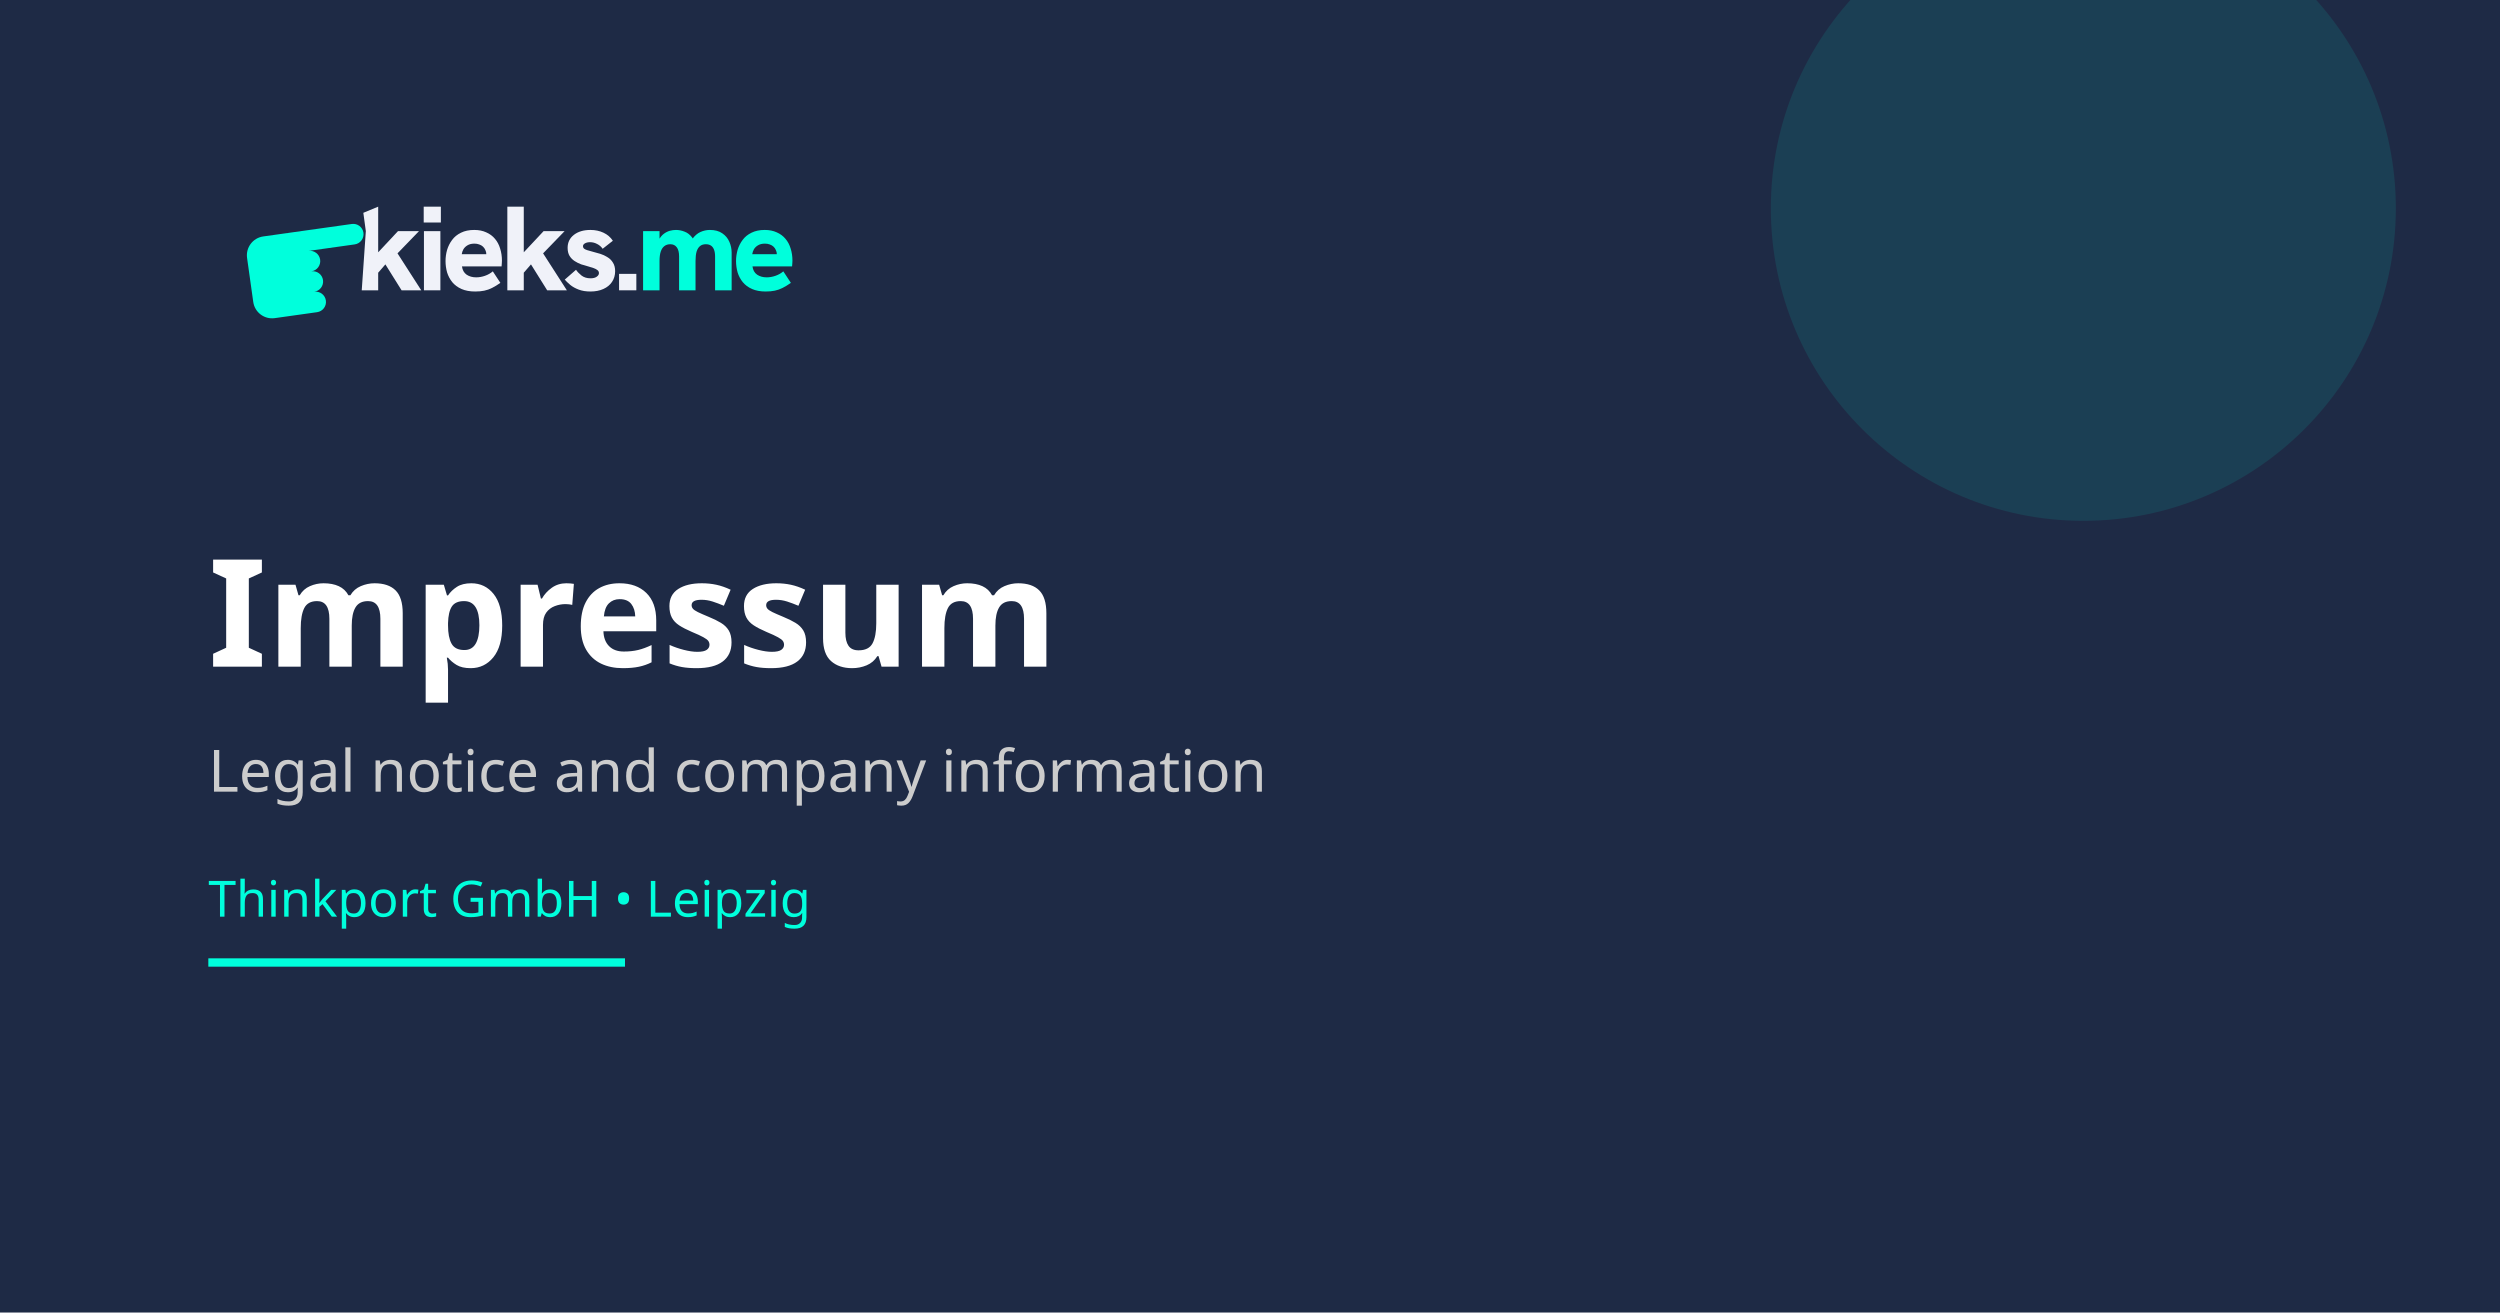
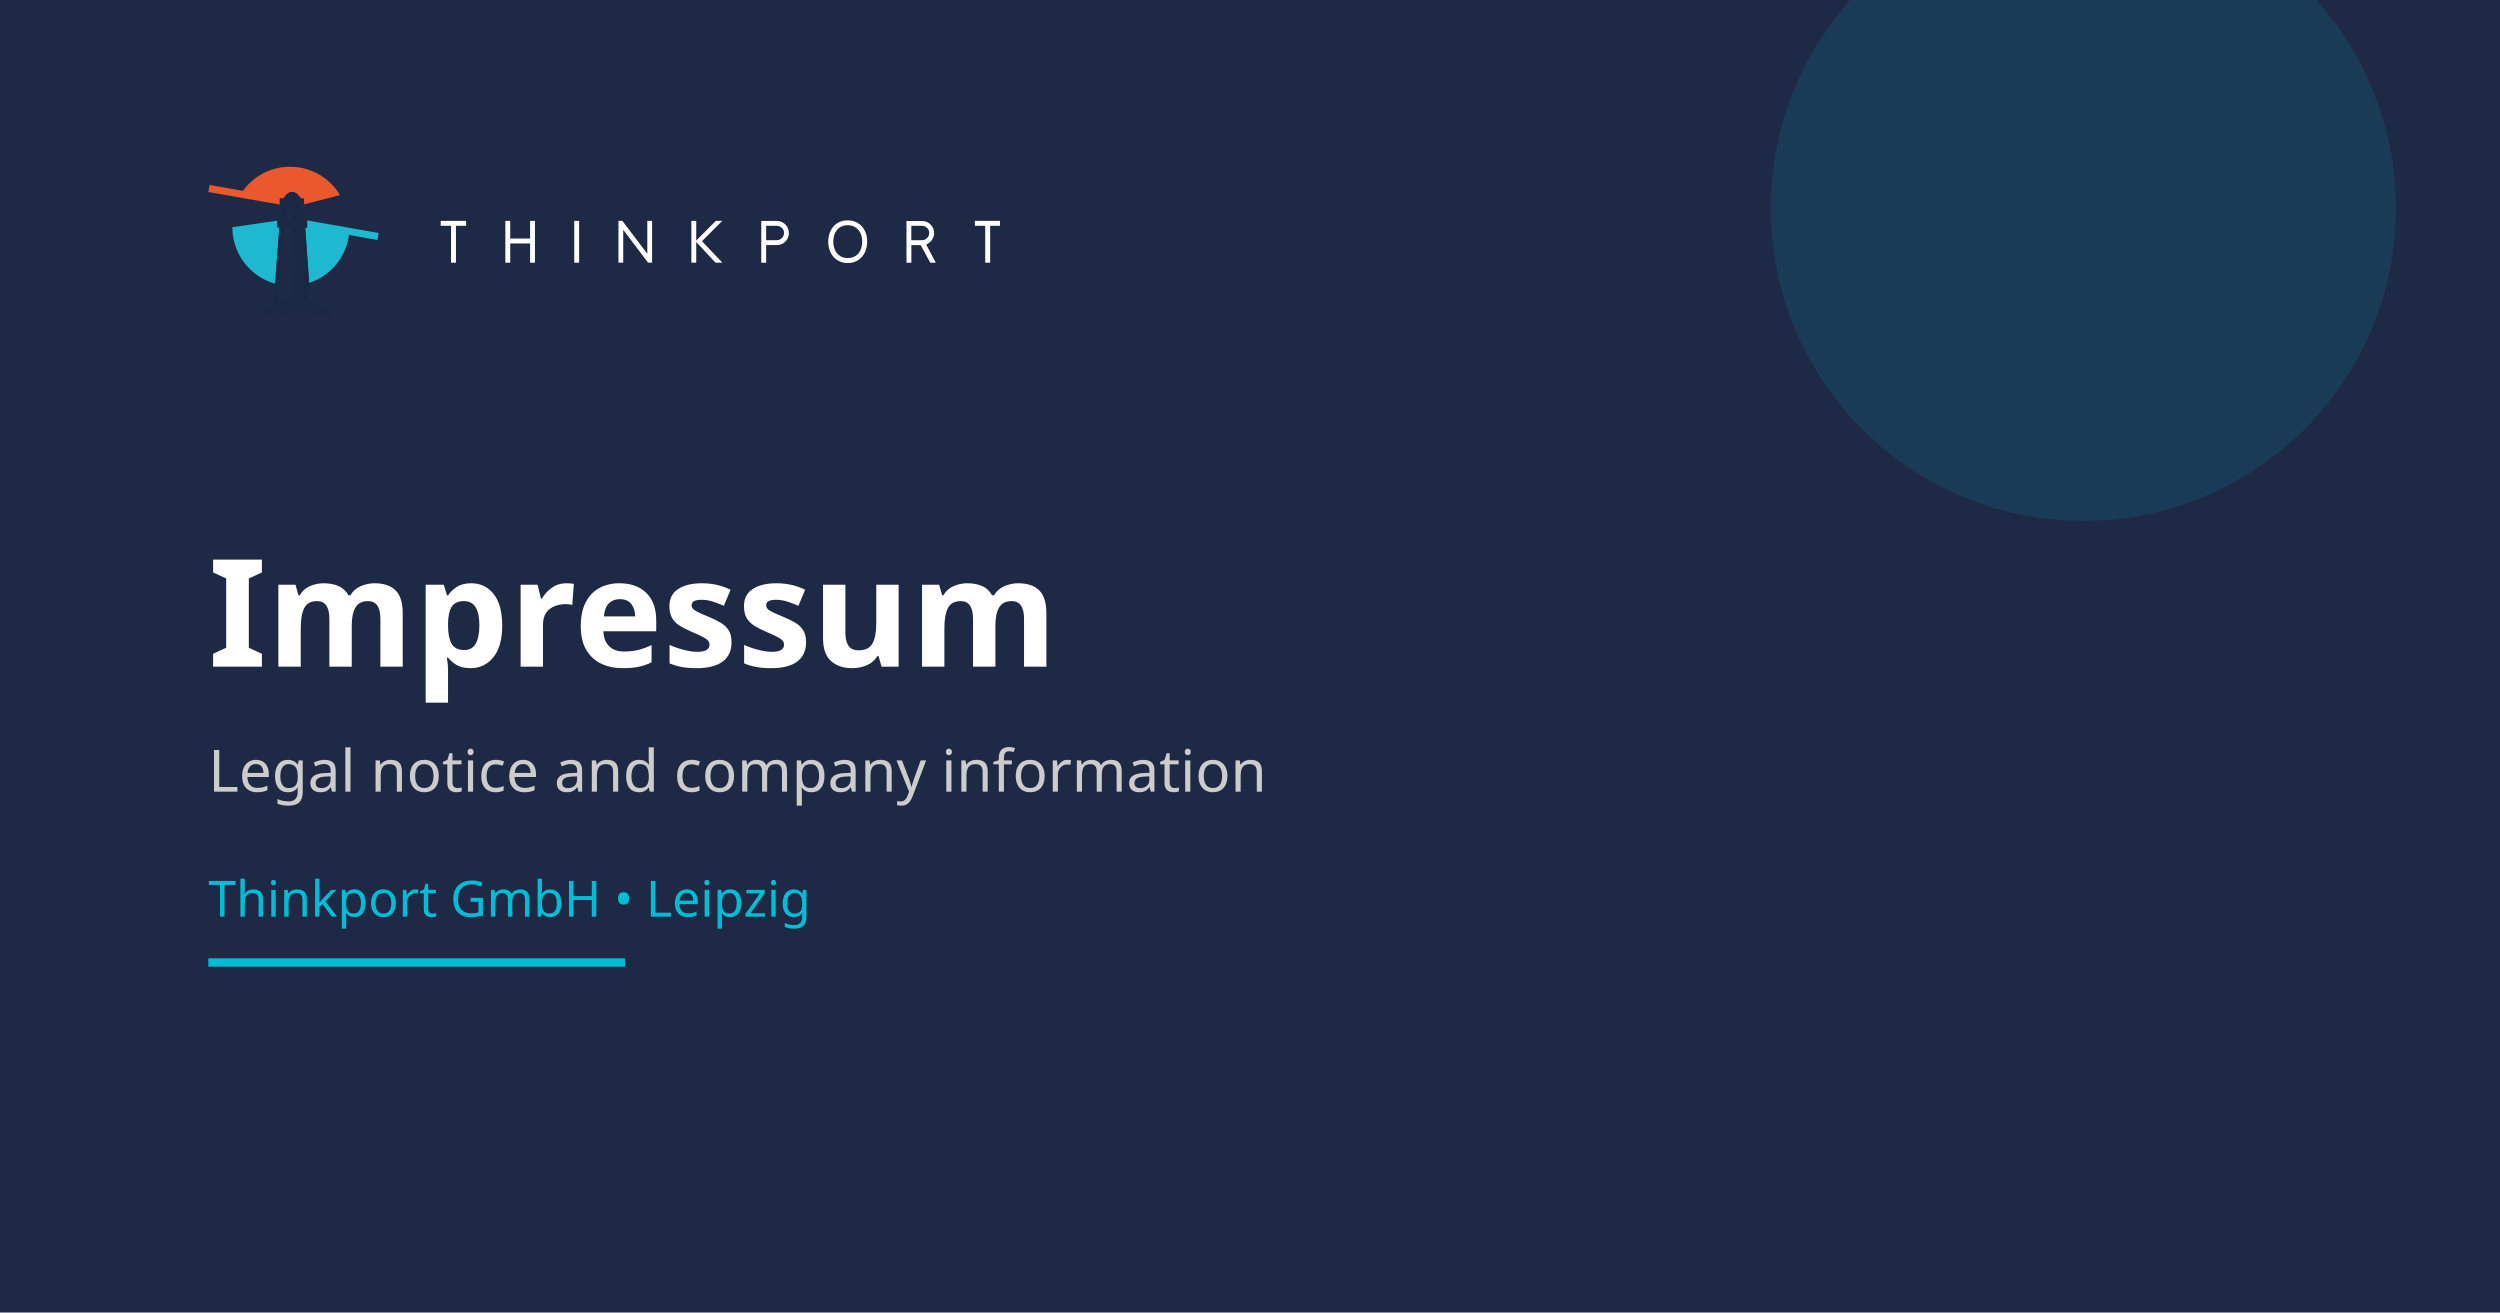
<svg xmlns="http://www.w3.org/2000/svg" width="1200" height="630" viewBox="0 0 1200 630" fill="none">
  <rect width="1200" height="630" fill="#1E2A45" />
-   <circle cx="1000" cy="100" r="150" fill="#00FFDC" opacity="0.1" />
+   <circle cx="1000" cy="100" r="150" fill="#00BCD4" opacity="0.12" />
  <g transform="translate(100, 80)">
-     <svg width="300" height="90" viewBox="0 0 500 150" fill="none">
-       <path d="M445.881 99.872C441.657 99.872 438.009 99.2 434.937 97.856C431.929 96.512 429.465 94.688 427.545 92.384C425.689 90.08 424.313 87.488 423.417 84.608C422.585 81.664 422.169 78.624 422.169 75.488C422.169 72.48 422.585 69.504 423.417 66.56C424.313 63.616 425.657 60.96 427.449 58.592C429.241 56.16 431.609 54.24 434.553 52.832C437.497 51.36 441.017 50.624 445.113 50.624C448.761 50.624 451.961 51.264 454.713 52.544C457.529 53.76 459.865 55.488 461.721 57.728C463.577 59.904 464.953 62.496 465.849 65.504C466.809 68.512 467.289 71.744 467.289 75.2C467.289 75.776 467.257 76.448 467.193 77.216C467.193 77.984 467.129 78.848 467.001 79.808H435.321C435.705 82.752 436.953 84.96 439.065 86.432C441.177 87.84 443.705 88.544 446.649 88.544C449.017 88.544 451.385 88.128 453.753 87.296C456.121 86.464 458.201 85.28 459.993 83.744L466.041 92.96C463.673 94.624 461.465 95.968 459.417 96.992C457.433 98.016 455.353 98.752 453.177 99.2C451.065 99.648 448.633 99.872 445.881 99.872ZM454.329 73.184C454.457 72.672 454.553 72.16 454.617 71.648C454.745 71.136 454.809 70.656 454.809 70.208C454.809 68.928 454.553 67.776 454.041 66.752C453.593 65.664 452.953 64.736 452.121 63.968C451.289 63.2 450.297 62.624 449.145 62.24C447.993 61.792 446.713 61.568 445.305 61.568C443.065 61.568 441.209 62.016 439.737 62.912C438.329 63.744 437.241 64.8 436.473 66.08C435.769 67.36 435.321 68.672 435.129 70.016H458.745L454.329 73.184Z" fill="#00FFDC" />
-       <path d="M347.802 98.912V51.584H360.954V63.968L358.074 66.656C358.522 63.392 359.29 60.704 360.378 58.592C361.53 56.48 362.874 54.848 364.41 53.696C365.946 52.544 367.546 51.744 369.21 51.296C370.874 50.848 372.506 50.624 374.106 50.624C376.41 50.624 378.682 51.072 380.922 51.968C383.226 52.8 385.242 54.336 386.97 56.576C388.698 58.816 389.914 61.984 390.618 66.08L382.65 69.344C383.61 64.48 385.082 60.704 387.066 58.016C389.05 55.264 391.258 53.344 393.69 52.256C396.186 51.168 398.682 50.624 401.178 50.624C405.274 50.624 408.602 51.52 411.162 53.312C413.722 55.04 415.61 57.312 416.826 60.128C418.042 62.88 418.65 65.76 418.65 68.768V98.912H405.402V71.936C405.402 69.696 405.114 67.84 404.538 66.368C403.962 64.896 403.13 63.808 402.042 63.104C400.954 62.4 399.61 62.048 398.01 62.048C396.154 62.048 394.618 62.528 393.402 63.488C392.186 64.448 391.258 65.92 390.618 67.904C390.042 69.888 389.754 72.416 389.754 75.488V98.912H376.602V71.84C376.602 68.576 375.994 66.144 374.778 64.544C373.562 62.88 371.834 62.048 369.594 62.048C367.674 62.048 366.074 62.56 364.794 63.584C363.514 64.544 362.554 66.016 361.914 68C361.274 69.92 360.954 72.416 360.954 75.488V98.912H347.802Z" fill="#00FFDC" />
-       <path d="M328.58 98.912V85.76H342.404V98.912H328.58Z" fill="#F0F2F9" />
-       <path d="M305.667 99.872C302.083 99.872 298.947 99.36 296.259 98.336C293.571 97.312 291.331 96.064 289.539 94.592C287.747 93.056 286.275 91.648 285.123 90.368L294.147 82.496C295.235 84.096 296.707 85.632 298.563 87.104C300.483 88.576 302.883 89.312 305.763 89.312C307.875 89.312 309.507 88.896 310.659 88.064C311.875 87.232 312.483 86.272 312.483 85.184C312.483 84.16 312.099 83.36 311.331 82.784C310.563 82.144 309.539 81.6 308.259 81.152C306.979 80.704 305.539 80.256 303.939 79.808C302.147 79.36 300.291 78.816 298.371 78.176C296.451 77.472 294.659 76.576 292.995 75.488C291.331 74.4 289.987 73.024 288.963 71.36C287.939 69.632 287.427 67.488 287.427 64.928C287.427 60.64 289.091 57.184 292.419 54.56C295.811 51.936 300.227 50.624 305.667 50.624C309.507 50.624 312.995 51.36 316.131 52.832C319.267 54.304 321.763 56.448 323.619 59.264L315.459 65.696C314.307 64.032 312.835 62.752 311.043 61.856C309.251 60.896 307.363 60.416 305.379 60.416C303.715 60.416 302.339 60.736 301.251 61.376C300.227 61.952 299.715 62.72 299.715 63.68C299.715 64.384 299.971 64.992 300.483 65.504C300.995 65.952 301.827 66.368 302.979 66.752C304.131 67.136 305.699 67.584 307.683 68.096C309.539 68.544 311.491 69.088 313.539 69.728C315.587 70.368 317.507 71.264 319.299 72.416C321.155 73.504 322.627 74.976 323.715 76.832C324.867 78.624 325.443 80.896 325.443 83.648C325.443 86.848 324.611 89.696 322.947 92.192C321.347 94.624 319.043 96.512 316.035 97.856C313.091 99.2 309.635 99.872 305.667 99.872Z" fill="#F0F2F9" />
-       <path d="M271.074 98.912L258.114 78.176L251.394 85.952V69.536L268.194 51.584H284.994L267.81 69.344L286.818 98.912H271.074ZM239.202 98.912V32H252.354V98.912H239.202Z" fill="#F0F2F9" />
-       <path d="M213.475 99.872C209.251 99.872 205.603 99.2 202.531 97.856C199.523 96.512 197.059 94.688 195.139 92.384C193.283 90.08 191.907 87.488 191.011 84.608C190.179 81.664 189.763 78.624 189.763 75.488C189.763 72.48 190.179 69.504 191.011 66.56C191.907 63.616 193.251 60.96 195.043 58.592C196.835 56.16 199.203 54.24 202.147 52.832C205.091 51.36 208.611 50.624 212.707 50.624C216.355 50.624 219.555 51.264 222.307 52.544C225.123 53.76 227.459 55.488 229.315 57.728C231.171 59.904 232.547 62.496 233.443 65.504C234.403 68.512 234.883 71.744 234.883 75.2C234.883 75.776 234.851 76.448 234.787 77.216C234.787 77.984 234.723 78.848 234.595 79.808H202.915C203.299 82.752 204.547 84.96 206.659 86.432C208.771 87.84 211.299 88.544 214.243 88.544C216.611 88.544 218.979 88.128 221.347 87.296C223.715 86.464 225.795 85.28 227.587 83.744L233.635 92.96C231.267 94.624 229.059 95.968 227.011 96.992C225.027 98.016 222.947 98.752 220.771 99.2C218.659 99.648 216.227 99.872 213.475 99.872ZM221.923 73.184C222.051 72.672 222.147 72.16 222.211 71.648C222.339 71.136 222.403 70.656 222.403 70.208C222.403 68.928 222.147 67.776 221.635 66.752C221.187 65.664 220.547 64.736 219.715 63.968C218.883 63.2 217.891 62.624 216.739 62.24C215.587 61.792 214.307 61.568 212.899 61.568C210.659 61.568 208.803 62.016 207.331 62.912C205.923 63.744 204.835 64.8 204.067 66.08C203.363 67.36 202.915 68.672 202.723 70.016H226.339L221.923 73.184Z" fill="#F0F2F9" />
-       <path d="M172.488 98.912V51.584H185.64V98.912H172.488ZM172.296 44.672V32H186.024V44.672H172.296Z" fill="#F0F2F9" />
-       <path d="M154.599 98.912L141.639 78.176L134.919 85.952V69.536L151.719 51.584H168.519L151.335 69.344L170.343 98.912H154.599ZM122.727 98.912L126 51.584L124 36.912L135.879 32V98.912H122.727Z" fill="#F0F2F9" />
-       <path d="M43.943 55.818C35.62 56.989 29.822 64.691 30.991 73.02L35.933 108.213C37.103 116.543 44.797 122.347 53.12 121.176L87.024 116.406C91.532 115.772 94.673 111.601 94.04 107.089C93.406 102.577 89.238 99.433 84.73 100.067C89.238 99.433 92.379 95.261 91.745 90.749C91.112 86.237 86.944 83.094 82.436 83.728C86.944 83.094 90.085 78.922 89.451 74.41C88.817 69.898 84.65 66.754 80.142 67.388L117.081 62.192C121.589 61.558 124.73 57.386 124.096 52.874C123.463 48.362 119.295 45.218 114.787 45.853L64.244 52.962C63.944 53.005 63.651 53.062 63.364 53.135C62.961 53.159 62.557 53.2 62.151 53.257L43.943 55.818Z" fill="#00FFDC" />
+     <svg width="380" height="72" viewBox="0 0 1479 280" fill="none">
+       <path fill="#FFFFFF" d="M820.1 162.6l-46.4-61.2-.2-.2h-7.3v78h8.9v-61.4l46.2 61.2.1.2h7.6v-78h-8.9zM683.6 101.2h9.1v78h-9.1zM601.1 134.1H564v-32.9h-9.1v78h9.1v-35.9h37.1v35.9h9.1v-78h-9.1zM434.1 110.4h19.3v68.8h9.2v-68.8h18.9v-9.2h-47.4zM960.1 101.2H948l-36.5 36.7v-36.7h-9.1v78h9.1v-38.6l35.9 38.5.1.1h12.8l-38.1-40.1zM1346.6 142.1c1.9-1.4 3.6-3 4.9-4.9 1.3-1.9 2.4-4 3.2-6.2.8-2.3 1.2-4.7 1.2-7.1 0-3.1-.6-6.1-1.8-8.8-1.2-2.7-2.8-5.1-4.8-7.1s-4.4-3.6-7.1-4.8c-2.7-1.2-5.7-1.8-8.7-1.8h-29.2v78h9.1v-32.9h17.4l18 32.9h10.3l-18-34.1c1.9-.9 3.8-1.9 5.5-3.2zm.2-18.3c0 1.8-.4 3.6-1.1 5.2-.7 1.6-1.7 3-2.9 4.2-1.2 1.2-2.6 2.2-4.2 2.9-1.6.7-3.4 1.1-5.2 1.1h-20.1v-26.8h20.1c1.8 0 3.6.4 5.2 1.1 1.6.7 3.1 1.7 4.3 2.9 1.2 1.2 2.2 2.6 2.9 4.2.6 1.7 1 3.4 1 5.2zM1432.1 101.2v9.2h19.3v68.8h9.2v-68.8h18.9v-9.2zM1221.7 112.3c-3-3.6-6.9-6.6-11.4-8.8-4.6-2.2-9.9-3.3-15.9-3.3s-11.3 1.1-15.8 3.3c-4.5 2.2-8.3 5.1-11.3 8.8-3 3.6-5.3 7.9-6.9 12.6-1.5 4.7-2.3 9.7-2.3 14.9 0 5.2.8 10.2 2.3 15 1.5 4.8 3.8 9.1 6.9 12.8 3 3.7 6.8 6.7 11.3 8.9 4.5 2.2 9.8 3.4 15.8 3.4s11.3-1.1 15.9-3.4c4.6-2.2 8.4-5.2 11.4-8.9s5.3-8 6.9-12.8c1.5-4.8 2.3-9.8 2.3-15 0-5.2-.8-10.2-2.3-14.9-1.6-4.7-3.9-9-6.9-12.6zm-.1 27.6c0 4.2-.6 8.2-1.7 11.9-1.1 3.7-2.9 7-5.1 9.8-2.3 2.8-5.1 5-8.5 6.6s-7.4 2.4-11.9 2.4c-4.4 0-8.4-.8-11.7-2.5-3.3-1.6-6.2-3.9-8.4-6.7-2.3-2.8-4-6.1-5.1-9.8-1.2-3.7-1.7-7.7-1.7-11.8s.6-8.1 1.7-11.8c1.1-3.7 2.9-7 5.1-9.7 2.3-2.8 5.1-5 8.4-6.6 3.3-1.6 7.3-2.4 11.7-2.4 4.5 0 8.5.8 11.9 2.5 3.4 1.6 6.2 3.9 8.5 6.6 2.3 2.8 4 6 5.1 9.7 1.1 3.7 1.7 7.7 1.7 11.8zM1078.1 107.9c-2-2-4.4-3.6-7.1-4.8-2.7-1.2-5.7-1.8-8.7-1.8H1033v78h9.1v-32.9h20.1c3.1 0 6-.6 8.7-1.7s5.1-2.8 7.1-4.8 3.6-4.4 4.8-7.1c1.2-2.7 1.8-5.7 1.8-8.8s-.6-6.1-1.8-8.8c-1.1-2.9-2.7-5.3-4.7-7.3zm-2.5 15.9c0 1.8-.4 3.6-1.1 5.2-.7 1.6-1.7 3-2.9 4.2-1.2 1.2-2.6 2.2-4.2 2.9-1.6.7-3.4 1.1-5.2 1.1h-20.1v-26.8h20.1c1.8 0 3.6.4 5.2 1.1 1.6.7 3.1 1.7 4.3 2.9 1.2 1.2 2.2 2.6 2.9 4.2.6 1.7 1 3.4 1 5.2z" />
+       <path fill="none" d="M158.9 71h-14.1l-2 29.6h16.1zM157.8 224.2c1.4-22.2 5.5-29.7 5.5-43.2 0-13.5-6.4-19.8-6.4-30.6 0-7.9 2.8-12.6 3.7-22.6.3-2.7-.3-7.4-1.7-13.9h-20.5l-9.9 139.8c7.2-2.8 16.7-5.5 28.6-7.1-.1-6.2.2-13.7.7-22.4z" />
+       <path fill="#1eb8d1" d="M130.9 220.1v-.4.4z" />
+       <path fill="#ea592d" d="M133.6 59.4h6.9c17.1-27.7 32.2 0 32.2 0h6.1v10.8L246 53c-19-31.8-53.7-53-93.3-53-36.2 0-68.3 17.8-88.1 45.1l-62.2-11L0 47.2l133.6 23.5V59.4z" />
+       <path fill="#1eb8d1" d="M184.6 100.3v13.4H181l7.4 103.4c39.3-12.9 68.8-47.5 74.3-89.6l53.2 9.4 2.3-13.1-133.6-23.5zM124.7 218.5l7.9-105.3H129v-12.5L44.9 113c0 50.2 33.7 92.6 79.8 105.5z" />
+       <path fill="#1a2846" d="M223.9 263.4c-.2-.9-3.4-1.9-5.2-1.9-8 .2-14.3-2-19.2-7.2-2.2-2.4-4.7-4.7-8.9-4.2l-9.7-136.4h3.6v-13.4h-8l-1.9-30.1h4.1V59.4h-6.1s-15.1-27.7-32.2 0h-6.9v11.3h4.8l-2.5 30H129v12.5h3.7l-10.8 143.6c-1.1.5-2.1 1-3 1.5-2.4 1.1-7.3 4.1-12.7 7.3-4.2 2.4-8.3 5.1-12.5 7.8-2.4 1.5-4.5 2.8-5.7 3.6l.3.9c24.5-.3 44.5-9.7 66.2-14.6-7.8 4.3-15.6 8.6-24.6 13.7 2.3-.3 3-.2 3.6-.4 16-4 32.5-6.7 49.1-6.1 10.1.3 19.9 2.7 29.7 4.9 9.9 2.2 19.8 3.3 29.9 4.5.3-.6.5-1.2.8-1.7-10.9-1.6-17.4-6.3-19.1-14.8zM144.8 71h14.1v29.5h-16.1l2-29.5zm13 153.2c-.6 8.7-.8 16.1-.7 22.5-11.9 1.6-21.4 4.3-28.6 7.1l9.9-139.8h20.5c1.4 6.5 1.9 11.2 1.7 13.9-.9 10-3.7 14.7-3.7 22.6 0 10.8 6.4 17.1 6.4 30.6s-4 20.9-5.5 43.1z" />
    </svg>
  </g>
  <text x="100" y="320" font-family="'Hanken Grotesk', sans-serif" font-size="72" font-weight="700" fill="#FFFFFF">Impressum</text>
  <text x="100" y="380" font-family="'Source Sans 3', sans-serif" font-size="28" font-weight="400" fill="#CCCCCC">Legal notice and company information</text>
-   <text x="100" y="440" font-family="'Source Sans 3', sans-serif" font-size="24" font-weight="400" fill="#00FFDC">Thinkport GmbH • Leipzig</text>
-   <rect x="100" y="460" width="200" height="4" fill="#00FFDC" />
+   <text x="100" y="440" font-family="'Source Sans 3', sans-serif" font-size="24" font-weight="400" fill="#00BCD4">Thinkport GmbH • Leipzig</text>
+   <rect x="100" y="460" width="200" height="4" fill="#00BCD4" />
</svg>
